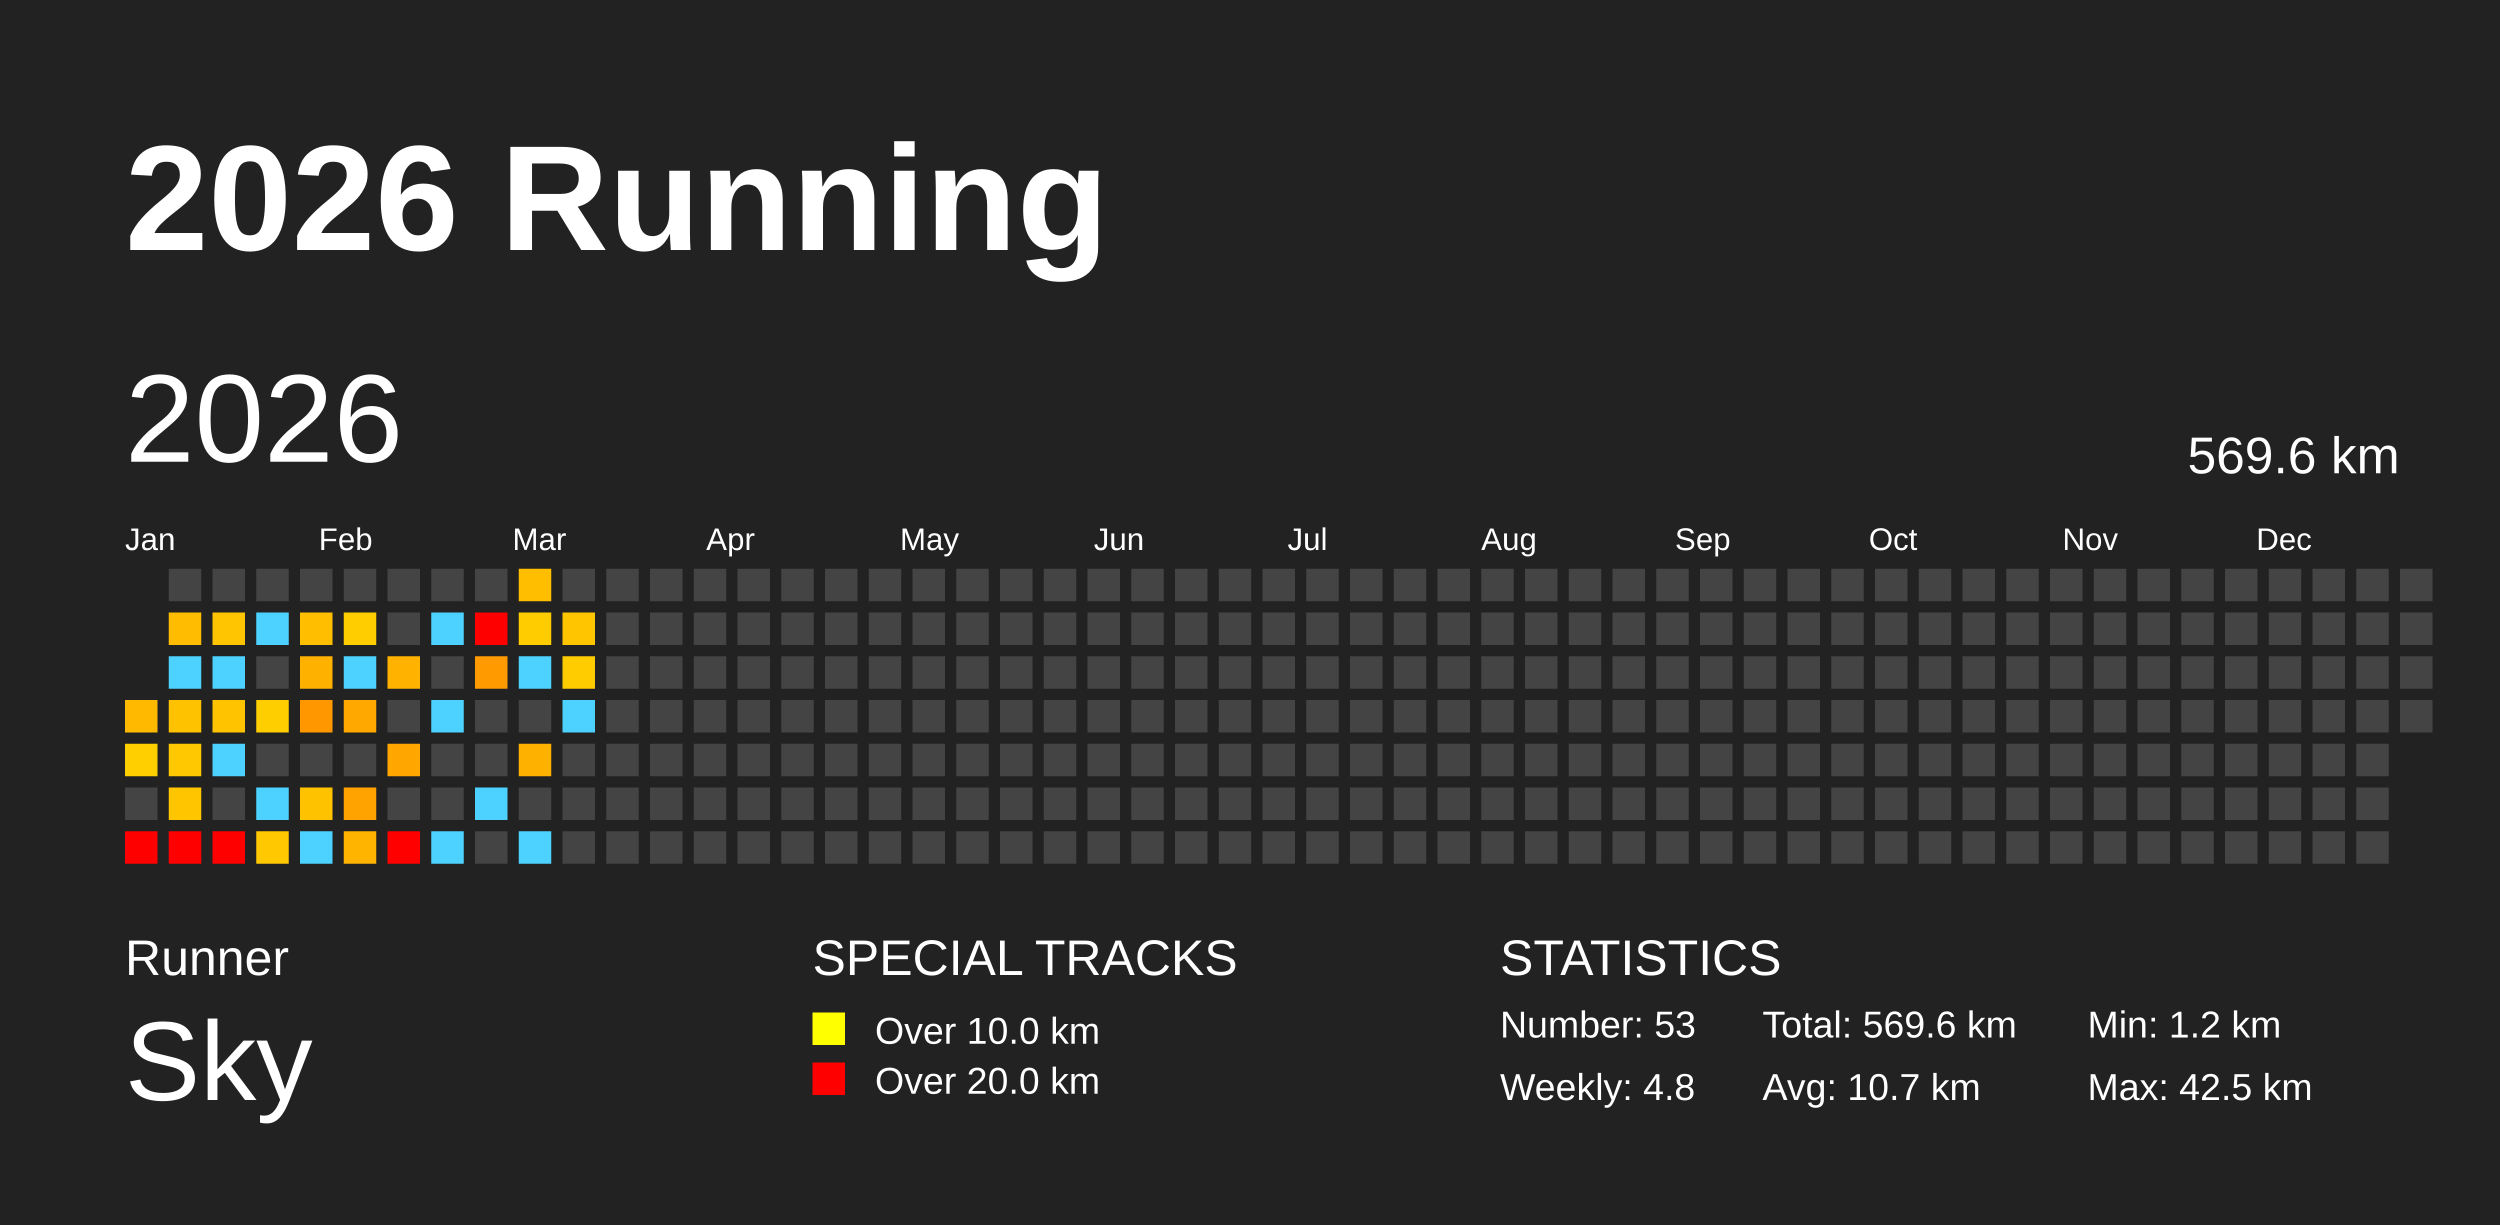
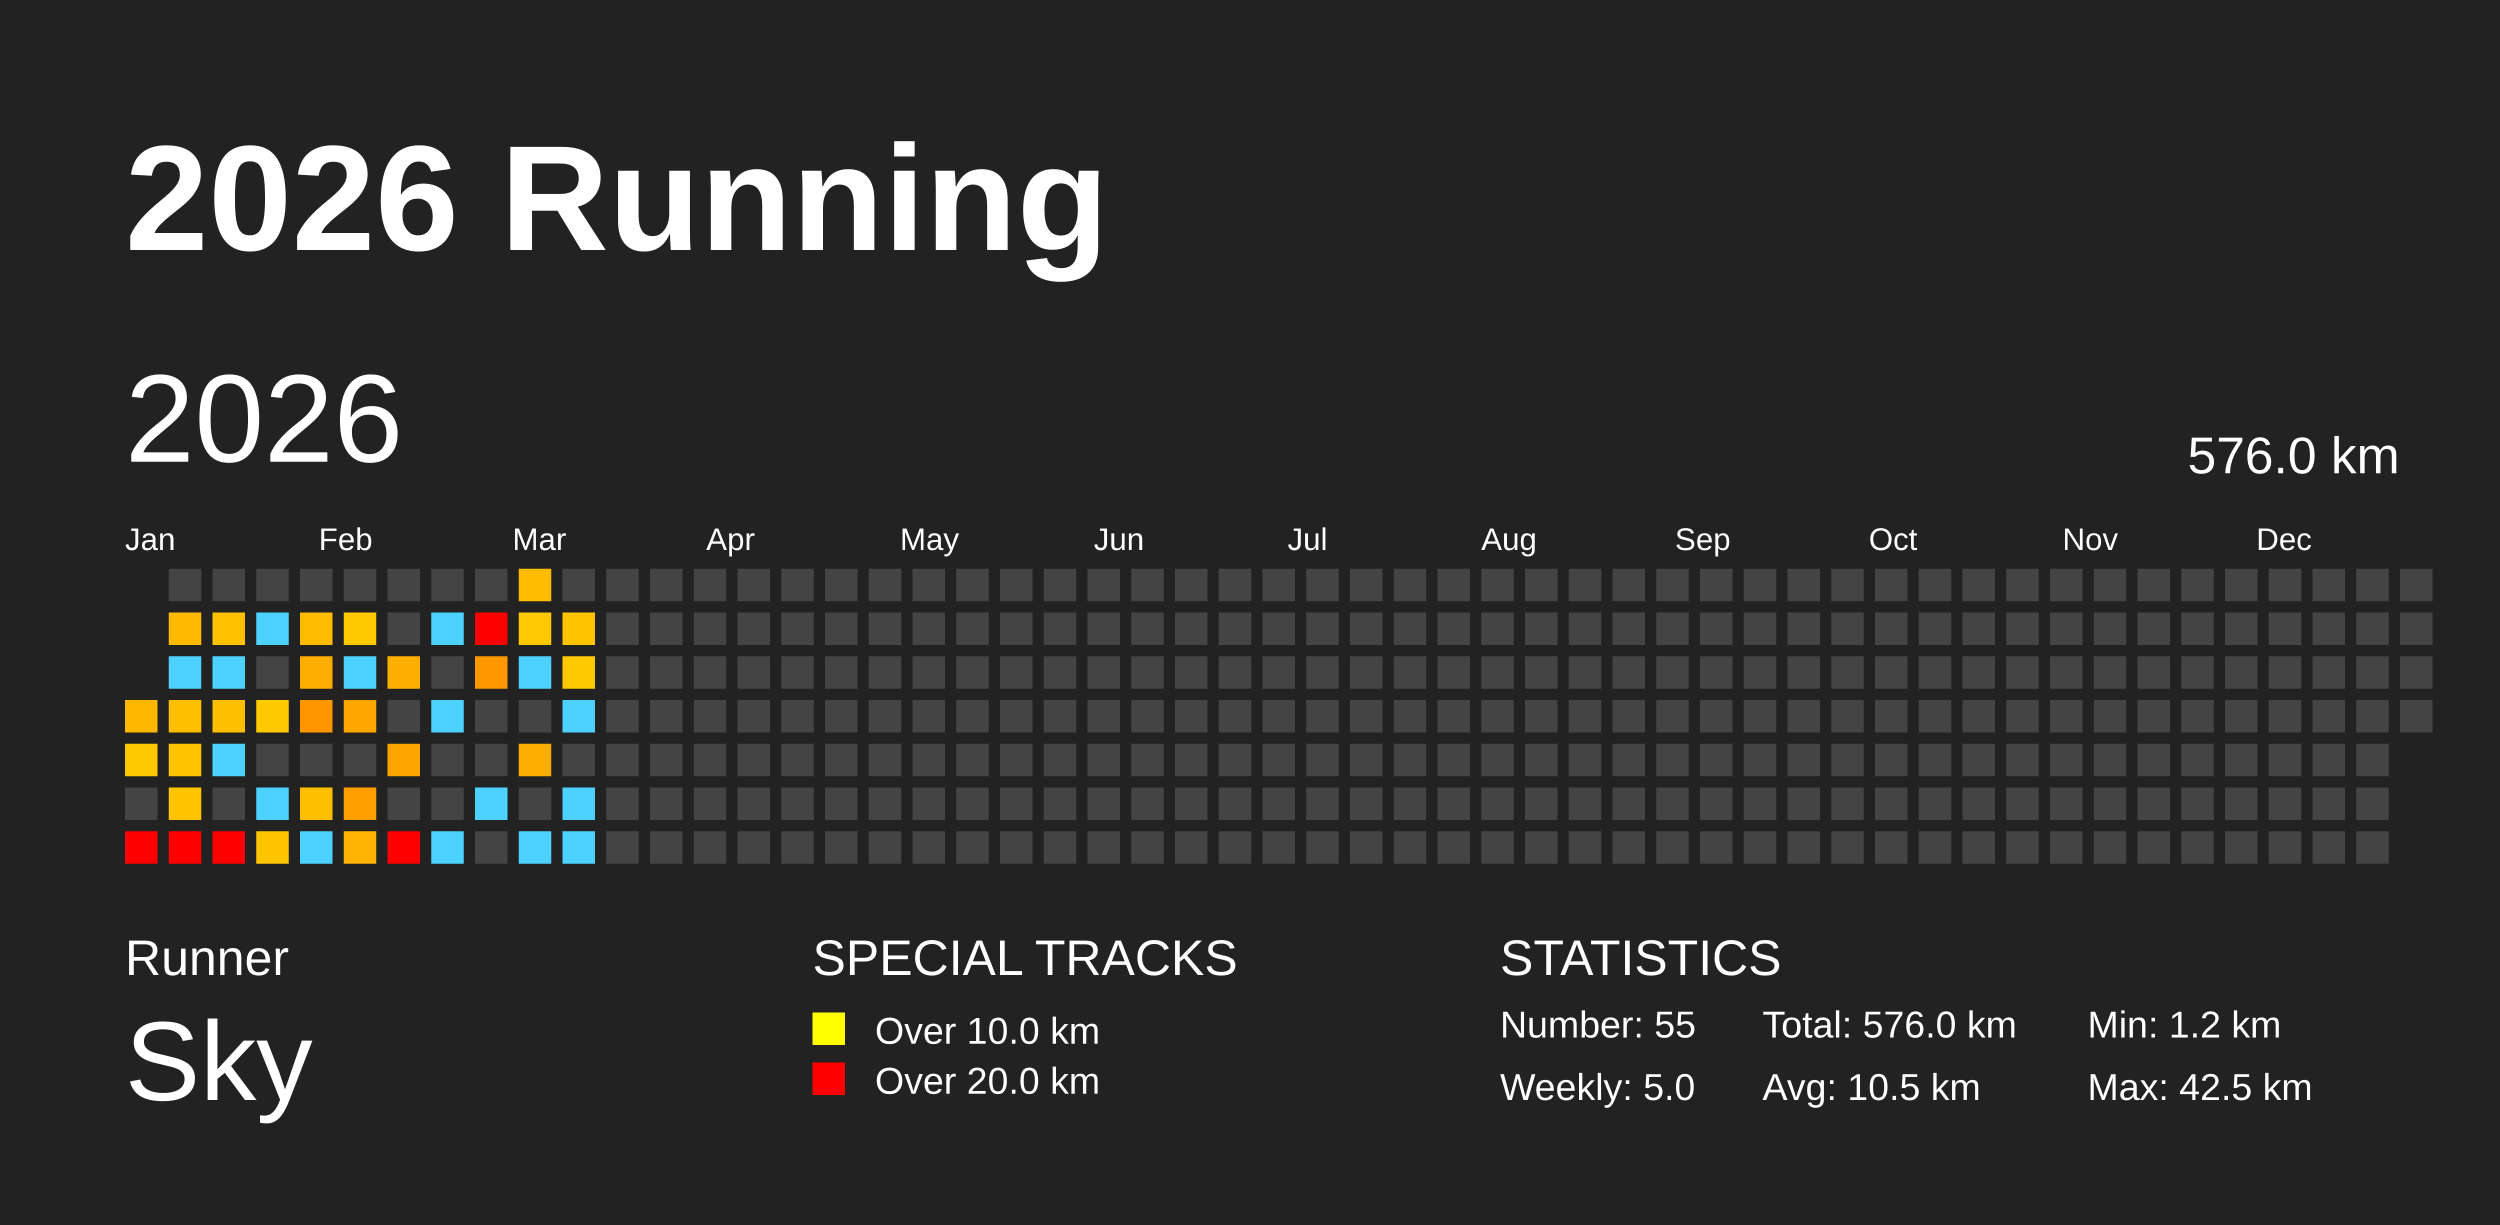
<svg xmlns="http://www.w3.org/2000/svg" baseProfile="full" height="98mm" version="1.1" viewBox="0,0,200,98" width="200mm">
  <defs />
  <rect fill="#222222" height="98" width="200" x="0" y="0" />
  <text fill="#FFFFFF" style="font-size:12px; font-family:Arial; font-weight:bold;" x="10" y="20">2026 Running</text>
  <text fill="#FFFFFF" style="font-size:4px; font-family:Arial" x="10" y="78">Runner</text>
  <text fill="#FFFFFF" style="font-size:9px; font-family:Arial" x="10" y="88">Sky</text>
  <text fill="#FFFFFF" style="font-size:4px; font-family:Arial" x="65" y="78">SPECIAL TRACKS</text>
  <rect fill="yellow" height="2.6" width="2.6" x="65" y="81" />
  <text fill="#FFFFFF" style="font-size:3px; font-family:Arial" x="70" y="83.5">Over 10.0 km</text>
  <rect fill="red" height="2.6" width="2.6" x="65" y="85" />
  <text fill="#FFFFFF" style="font-size:3px; font-family:Arial" x="70" y="87.5">Over 20.0 km</text>
  <text fill="#FFFFFF" style="font-size:4px; font-family:Arial" x="120" y="78">STATISTICS</text>
-   <text fill="#FFFFFF" style="font-size:3px; font-family:Arial" x="120" y="83">Number: 53</text>
-   <text fill="#FFFFFF" style="font-size:3px; font-family:Arial" x="120" y="88">Weekly: 4.8</text>
-   <text fill="#FFFFFF" style="font-size:3px; font-family:Arial" x="141" y="83">Total: 569.6 km</text>
-   <text fill="#FFFFFF" style="font-size:3px; font-family:Arial" x="141" y="88">Avg: 10.7 km</text>
+   <text fill="#FFFFFF" style="font-size:3px; font-family:Arial" x="120" y="83">Number: 55</text>
+   <text fill="#FFFFFF" style="font-size:3px; font-family:Arial" x="120" y="88">Weekly: 5.0</text>
+   <text fill="#FFFFFF" style="font-size:3px; font-family:Arial" x="141" y="83">Total: 576.0 km</text>
+   <text fill="#FFFFFF" style="font-size:3px; font-family:Arial" x="141" y="88">Avg: 10.5 km</text>
  <text fill="#FFFFFF" style="font-size:3px; font-family:Arial" x="167" y="83">Min: 1.2 km</text>
  <text fill="#FFFFFF" style="font-size:3px; font-family:Arial" x="167" y="88">Max: 42.5 km</text>
  <text dominant-baseline="hanging" fill="#FFFFFF" style="font-size:10.0px; font-family:Arial;" x="10" y="30">2026</text>
-   <text dominant-baseline="hanging" fill="#FFFFFF" style="font-size:4.125px; font-family:Arial;" x="175" y="35">569.6 km</text>
+   <text dominant-baseline="hanging" fill="#FFFFFF" style="font-size:4.125px; font-family:Arial;" x="175" y="35">576.0 km</text>
  <text fill="#FFFFFF" style="font-size:2.5px; font-family:Arial" x="10.0" y="44">Jan</text>
  <text fill="#FFFFFF" style="font-size:2.5px; font-family:Arial" x="25.5" y="44">Feb</text>
  <text fill="#FFFFFF" style="font-size:2.5px; font-family:Arial" x="41.0" y="44">Mar</text>
  <text fill="#FFFFFF" style="font-size:2.5px; font-family:Arial" x="56.5" y="44">Apr</text>
  <text fill="#FFFFFF" style="font-size:2.5px; font-family:Arial" x="72.0" y="44">May</text>
  <text fill="#FFFFFF" style="font-size:2.5px; font-family:Arial" x="87.5" y="44">Jun</text>
  <text fill="#FFFFFF" style="font-size:2.5px; font-family:Arial" x="103.0" y="44">Jul</text>
  <text fill="#FFFFFF" style="font-size:2.5px; font-family:Arial" x="118.5" y="44">Aug</text>
  <text fill="#FFFFFF" style="font-size:2.5px; font-family:Arial" x="134.0" y="44">Sep</text>
  <text fill="#FFFFFF" style="font-size:2.5px; font-family:Arial" x="149.5" y="44">Oct</text>
  <text fill="#FFFFFF" style="font-size:2.5px; font-family:Arial" x="165.0" y="44">Nov</text>
  <text fill="#FFFFFF" style="font-size:2.5px; font-family:Arial" x="180.5" y="44">Dec</text>
-   <rect fill="#ffba00" height="2.6" width="2.6" x="10.0" y="56.0" />
-   <rect fill="#ffcf00" height="2.6" width="2.6" x="10.0" y="59.5" />
+   <rect fill="#ffb700" height="2.6" width="2.6" x="10.0" y="56.0" />
+   <rect fill="#ffcb00" height="2.6" width="2.6" x="10.0" y="59.5" />
  <rect fill="#444444" height="2.6" width="2.6" x="10.0" y="63.0" />
  <rect fill="red" height="2.6" width="2.6" x="10.0" y="66.5" />
  <rect fill="#444444" height="2.6" width="2.6" x="13.5" y="45.5" />
-   <rect fill="#ffbc00" height="2.6" width="2.6" x="13.5" y="49.0" />
+   <rect fill="#ffb900" height="2.6" width="2.6" x="13.5" y="49.0" />
  <rect fill="#4dd2ff" height="2.6" width="2.6" x="13.5" y="52.5" />
-   <rect fill="#ffc200" height="2.6" width="2.6" x="13.5" y="56.0" />
-   <rect fill="#ffc800" height="2.6" width="2.6" x="13.5" y="59.5" />
-   <rect fill="#ffc600" height="2.6" width="2.6" x="13.5" y="63.0" />
+   <rect fill="#ffbe00" height="2.6" width="2.6" x="13.5" y="56.0" />
+   <rect fill="#ffc400" height="2.6" width="2.6" x="13.5" y="59.5" />
+   <rect fill="#ffc300" height="2.6" width="2.6" x="13.5" y="63.0" />
  <rect fill="red" height="2.6" width="2.6" x="13.5" y="66.5" />
  <rect fill="#444444" height="2.6" width="2.6" x="17.0" y="45.5" />
-   <rect fill="#ffc500" height="2.6" width="2.6" x="17.0" y="49.0" />
+   <rect fill="#ffc100" height="2.6" width="2.6" x="17.0" y="49.0" />
  <rect fill="#4dd2ff" height="2.6" width="2.6" x="17.0" y="52.5" />
-   <rect fill="#ffc300" height="2.6" width="2.6" x="17.0" y="56.0" />
+   <rect fill="#ffbf00" height="2.6" width="2.6" x="17.0" y="56.0" />
  <rect fill="#4dd2ff" height="2.6" width="2.6" x="17.0" y="59.5" />
  <rect fill="#444444" height="2.6" width="2.6" x="17.0" y="63.0" />
  <rect fill="red" height="2.6" width="2.6" x="17.0" y="66.5" />
  <rect fill="#444444" height="2.6" width="2.6" x="20.5" y="45.5" />
  <rect fill="#4dd2ff" height="2.6" width="2.6" x="20.5" y="49.0" />
  <rect fill="#444444" height="2.6" width="2.6" x="20.5" y="52.5" />
-   <rect fill="#ffce00" height="2.6" width="2.6" x="20.5" y="56.0" />
+   <rect fill="#ffca00" height="2.6" width="2.6" x="20.5" y="56.0" />
  <rect fill="#444444" height="2.6" width="2.6" x="20.5" y="59.5" />
  <rect fill="#4dd2ff" height="2.6" width="2.6" x="20.5" y="63.0" />
-   <rect fill="#ffc800" height="2.6" width="2.6" x="20.5" y="66.5" />
+   <rect fill="#ffc400" height="2.6" width="2.6" x="20.5" y="66.5" />
  <rect fill="#444444" height="2.6" width="2.6" x="24.0" y="45.5" />
-   <rect fill="#ffbe00" height="2.6" width="2.6" x="24.0" y="49.0" />
-   <rect fill="#ffb100" height="2.6" width="2.6" x="24.0" y="52.5" />
-   <rect fill="#ff9800" height="2.6" width="2.6" x="24.0" y="56.0" />
+   <rect fill="#ffbb00" height="2.6" width="2.6" x="24.0" y="49.0" />
+   <rect fill="#ffae00" height="2.6" width="2.6" x="24.0" y="52.5" />
+   <rect fill="#ff9600" height="2.6" width="2.6" x="24.0" y="56.0" />
  <rect fill="#444444" height="2.6" width="2.6" x="24.0" y="59.5" />
-   <rect fill="#ffc200" height="2.6" width="2.6" x="24.0" y="63.0" />
+   <rect fill="#ffbf00" height="2.6" width="2.6" x="24.0" y="63.0" />
  <rect fill="#4dd2ff" height="2.6" width="2.6" x="24.0" y="66.5" />
  <rect fill="#444444" height="2.6" width="2.6" x="27.5" y="45.5" />
-   <rect fill="#ffcd00" height="2.6" width="2.6" x="27.5" y="49.0" />
+   <rect fill="#ffc900" height="2.6" width="2.6" x="27.5" y="49.0" />
  <rect fill="#4dd2ff" height="2.6" width="2.6" x="27.5" y="52.5" />
-   <rect fill="#ffa900" height="2.6" width="2.6" x="27.5" y="56.0" />
+   <rect fill="#ffa600" height="2.6" width="2.6" x="27.5" y="56.0" />
  <rect fill="#444444" height="2.6" width="2.6" x="27.5" y="59.5" />
-   <rect fill="#ffa300" height="2.6" width="2.6" x="27.5" y="63.0" />
-   <rect fill="#ffb500" height="2.6" width="2.6" x="27.5" y="66.5" />
+   <rect fill="#ffa000" height="2.6" width="2.6" x="27.5" y="63.0" />
+   <rect fill="#ffb200" height="2.6" width="2.6" x="27.5" y="66.5" />
  <rect fill="#444444" height="2.6" width="2.6" x="31.0" y="45.5" />
  <rect fill="#444444" height="2.6" width="2.6" x="31.0" y="49.0" />
-   <rect fill="#ffb200" height="2.6" width="2.6" x="31.0" y="52.5" />
+   <rect fill="#ffaf00" height="2.6" width="2.6" x="31.0" y="52.5" />
  <rect fill="#444444" height="2.6" width="2.6" x="31.0" y="56.0" />
-   <rect fill="#ffa700" height="2.6" width="2.6" x="31.0" y="59.5" />
+   <rect fill="#ffa400" height="2.6" width="2.6" x="31.0" y="59.5" />
  <rect fill="#444444" height="2.6" width="2.6" x="31.0" y="63.0" />
  <rect fill="red" height="2.6" width="2.6" x="31.0" y="66.5" />
  <rect fill="#444444" height="2.6" width="2.6" x="34.5" y="45.5" />
  <rect fill="#4dd2ff" height="2.6" width="2.6" x="34.5" y="49.0" />
  <rect fill="#444444" height="2.6" width="2.6" x="34.5" y="52.5" />
  <rect fill="#4dd2ff" height="2.6" width="2.6" x="34.5" y="56.0" />
  <rect fill="#444444" height="2.6" width="2.6" x="34.5" y="59.5" />
  <rect fill="#444444" height="2.6" width="2.6" x="34.5" y="63.0" />
  <rect fill="#4dd2ff" height="2.6" width="2.6" x="34.5" y="66.5" />
  <rect fill="#444444" height="2.6" width="2.6" x="38.0" y="45.5" />
  <rect fill="red" height="2.6" width="2.6" x="38.0" y="49.0" />
-   <rect fill="#ff9a00" height="2.6" width="2.6" x="38.0" y="52.5" />
+   <rect fill="#ff9800" height="2.6" width="2.6" x="38.0" y="52.5" />
  <rect fill="#444444" height="2.6" width="2.6" x="38.0" y="56.0" />
  <rect fill="#444444" height="2.6" width="2.6" x="38.0" y="59.5" />
  <rect fill="#4dd2ff" height="2.6" width="2.6" x="38.0" y="63.0" />
  <rect fill="#444444" height="2.6" width="2.6" x="38.0" y="66.5" />
-   <rect fill="#ffbf00" height="2.6" width="2.6" x="41.5" y="45.5" />
-   <rect fill="#ffcc00" height="2.6" width="2.6" x="41.5" y="49.0" />
+   <rect fill="#ffbb00" height="2.6" width="2.6" x="41.5" y="45.5" />
+   <rect fill="#ffc800" height="2.6" width="2.6" x="41.5" y="49.0" />
  <rect fill="#4dd2ff" height="2.6" width="2.6" x="41.5" y="52.5" />
  <rect fill="#444444" height="2.6" width="2.6" x="41.5" y="56.0" />
-   <rect fill="#ffb100" height="2.6" width="2.6" x="41.5" y="59.5" />
+   <rect fill="#ffae00" height="2.6" width="2.6" x="41.5" y="59.5" />
  <rect fill="#444444" height="2.6" width="2.6" x="41.5" y="63.0" />
  <rect fill="#4dd2ff" height="2.6" width="2.6" x="41.5" y="66.5" />
  <rect fill="#444444" height="2.6" width="2.6" x="45.0" y="45.5" />
-   <rect fill="#ffc600" height="2.6" width="2.6" x="45.0" y="49.0" />
-   <rect fill="#ffcc00" height="2.6" width="2.6" x="45.0" y="52.5" />
+   <rect fill="#ffc300" height="2.6" width="2.6" x="45.0" y="49.0" />
+   <rect fill="#ffc900" height="2.6" width="2.6" x="45.0" y="52.5" />
  <rect fill="#4dd2ff" height="2.6" width="2.6" x="45.0" y="56.0" />
  <rect fill="#444444" height="2.6" width="2.6" x="45.0" y="59.5" />
-   <rect fill="#444444" height="2.6" width="2.6" x="45.0" y="63.0" />
-   <rect fill="#444444" height="2.6" width="2.6" x="45.0" y="66.5" />
+   <rect fill="#4dd2ff" height="2.6" width="2.6" x="45.0" y="63.0" />
+   <rect fill="#4dd2ff" height="2.6" width="2.6" x="45.0" y="66.5" />
  <rect fill="#444444" height="2.6" width="2.6" x="48.5" y="45.5" />
  <rect fill="#444444" height="2.6" width="2.6" x="48.5" y="49.0" />
  <rect fill="#444444" height="2.6" width="2.6" x="48.5" y="52.5" />
  <rect fill="#444444" height="2.6" width="2.6" x="48.5" y="56.0" />
  <rect fill="#444444" height="2.6" width="2.6" x="48.5" y="59.5" />
  <rect fill="#444444" height="2.6" width="2.6" x="48.5" y="63.0" />
  <rect fill="#444444" height="2.6" width="2.6" x="48.5" y="66.5" />
  <rect fill="#444444" height="2.6" width="2.6" x="52.0" y="45.5" />
  <rect fill="#444444" height="2.6" width="2.6" x="52.0" y="49.0" />
  <rect fill="#444444" height="2.6" width="2.6" x="52.0" y="52.5" />
  <rect fill="#444444" height="2.6" width="2.6" x="52.0" y="56.0" />
  <rect fill="#444444" height="2.6" width="2.6" x="52.0" y="59.5" />
  <rect fill="#444444" height="2.6" width="2.6" x="52.0" y="63.0" />
  <rect fill="#444444" height="2.6" width="2.6" x="52.0" y="66.5" />
  <rect fill="#444444" height="2.6" width="2.6" x="55.5" y="45.5" />
  <rect fill="#444444" height="2.6" width="2.6" x="55.5" y="49.0" />
  <rect fill="#444444" height="2.6" width="2.6" x="55.5" y="52.5" />
  <rect fill="#444444" height="2.6" width="2.6" x="55.5" y="56.0" />
  <rect fill="#444444" height="2.6" width="2.6" x="55.5" y="59.5" />
  <rect fill="#444444" height="2.6" width="2.6" x="55.5" y="63.0" />
  <rect fill="#444444" height="2.6" width="2.6" x="55.5" y="66.5" />
  <rect fill="#444444" height="2.6" width="2.6" x="59.0" y="45.5" />
  <rect fill="#444444" height="2.6" width="2.6" x="59.0" y="49.0" />
  <rect fill="#444444" height="2.6" width="2.6" x="59.0" y="52.5" />
  <rect fill="#444444" height="2.6" width="2.6" x="59.0" y="56.0" />
  <rect fill="#444444" height="2.6" width="2.6" x="59.0" y="59.5" />
  <rect fill="#444444" height="2.6" width="2.6" x="59.0" y="63.0" />
  <rect fill="#444444" height="2.6" width="2.6" x="59.0" y="66.5" />
  <rect fill="#444444" height="2.6" width="2.6" x="62.5" y="45.5" />
  <rect fill="#444444" height="2.6" width="2.6" x="62.5" y="49.0" />
  <rect fill="#444444" height="2.6" width="2.6" x="62.5" y="52.5" />
  <rect fill="#444444" height="2.6" width="2.6" x="62.5" y="56.0" />
  <rect fill="#444444" height="2.6" width="2.6" x="62.5" y="59.5" />
  <rect fill="#444444" height="2.6" width="2.6" x="62.5" y="63.0" />
  <rect fill="#444444" height="2.6" width="2.6" x="62.5" y="66.5" />
  <rect fill="#444444" height="2.6" width="2.6" x="66.0" y="45.5" />
  <rect fill="#444444" height="2.6" width="2.6" x="66.0" y="49.0" />
  <rect fill="#444444" height="2.6" width="2.6" x="66.0" y="52.5" />
  <rect fill="#444444" height="2.6" width="2.6" x="66.0" y="56.0" />
  <rect fill="#444444" height="2.6" width="2.6" x="66.0" y="59.5" />
  <rect fill="#444444" height="2.6" width="2.6" x="66.0" y="63.0" />
  <rect fill="#444444" height="2.6" width="2.6" x="66.0" y="66.5" />
  <rect fill="#444444" height="2.6" width="2.6" x="69.5" y="45.5" />
  <rect fill="#444444" height="2.6" width="2.6" x="69.5" y="49.0" />
  <rect fill="#444444" height="2.6" width="2.6" x="69.5" y="52.5" />
  <rect fill="#444444" height="2.6" width="2.6" x="69.5" y="56.0" />
  <rect fill="#444444" height="2.6" width="2.6" x="69.5" y="59.5" />
  <rect fill="#444444" height="2.6" width="2.6" x="69.5" y="63.0" />
  <rect fill="#444444" height="2.6" width="2.6" x="69.5" y="66.5" />
  <rect fill="#444444" height="2.6" width="2.6" x="73.0" y="45.5" />
  <rect fill="#444444" height="2.6" width="2.6" x="73.0" y="49.0" />
  <rect fill="#444444" height="2.6" width="2.6" x="73.0" y="52.5" />
  <rect fill="#444444" height="2.6" width="2.6" x="73.0" y="56.0" />
  <rect fill="#444444" height="2.6" width="2.6" x="73.0" y="59.5" />
  <rect fill="#444444" height="2.6" width="2.6" x="73.0" y="63.0" />
  <rect fill="#444444" height="2.6" width="2.6" x="73.0" y="66.5" />
  <rect fill="#444444" height="2.6" width="2.6" x="76.5" y="45.5" />
  <rect fill="#444444" height="2.6" width="2.6" x="76.5" y="49.0" />
  <rect fill="#444444" height="2.6" width="2.6" x="76.5" y="52.5" />
  <rect fill="#444444" height="2.6" width="2.6" x="76.5" y="56.0" />
  <rect fill="#444444" height="2.6" width="2.6" x="76.5" y="59.5" />
  <rect fill="#444444" height="2.6" width="2.6" x="76.5" y="63.0" />
  <rect fill="#444444" height="2.6" width="2.6" x="76.5" y="66.5" />
  <rect fill="#444444" height="2.6" width="2.6" x="80.0" y="45.5" />
  <rect fill="#444444" height="2.6" width="2.6" x="80.0" y="49.0" />
  <rect fill="#444444" height="2.6" width="2.6" x="80.0" y="52.5" />
  <rect fill="#444444" height="2.6" width="2.6" x="80.0" y="56.0" />
  <rect fill="#444444" height="2.6" width="2.6" x="80.0" y="59.5" />
  <rect fill="#444444" height="2.6" width="2.6" x="80.0" y="63.0" />
  <rect fill="#444444" height="2.6" width="2.6" x="80.0" y="66.5" />
  <rect fill="#444444" height="2.6" width="2.6" x="83.5" y="45.5" />
  <rect fill="#444444" height="2.6" width="2.6" x="83.5" y="49.0" />
  <rect fill="#444444" height="2.6" width="2.6" x="83.5" y="52.5" />
  <rect fill="#444444" height="2.6" width="2.6" x="83.5" y="56.0" />
  <rect fill="#444444" height="2.6" width="2.6" x="83.5" y="59.5" />
  <rect fill="#444444" height="2.6" width="2.6" x="83.5" y="63.0" />
  <rect fill="#444444" height="2.6" width="2.6" x="83.5" y="66.5" />
  <rect fill="#444444" height="2.6" width="2.6" x="87.0" y="45.5" />
  <rect fill="#444444" height="2.6" width="2.6" x="87.0" y="49.0" />
  <rect fill="#444444" height="2.6" width="2.6" x="87.0" y="52.5" />
  <rect fill="#444444" height="2.6" width="2.6" x="87.0" y="56.0" />
  <rect fill="#444444" height="2.6" width="2.6" x="87.0" y="59.5" />
  <rect fill="#444444" height="2.6" width="2.6" x="87.0" y="63.0" />
  <rect fill="#444444" height="2.6" width="2.6" x="87.0" y="66.5" />
  <rect fill="#444444" height="2.6" width="2.6" x="90.5" y="45.5" />
  <rect fill="#444444" height="2.6" width="2.6" x="90.5" y="49.0" />
  <rect fill="#444444" height="2.6" width="2.6" x="90.5" y="52.5" />
  <rect fill="#444444" height="2.6" width="2.6" x="90.5" y="56.0" />
  <rect fill="#444444" height="2.6" width="2.6" x="90.5" y="59.5" />
  <rect fill="#444444" height="2.6" width="2.6" x="90.5" y="63.0" />
  <rect fill="#444444" height="2.6" width="2.6" x="90.5" y="66.5" />
  <rect fill="#444444" height="2.6" width="2.6" x="94.0" y="45.5" />
  <rect fill="#444444" height="2.6" width="2.6" x="94.0" y="49.0" />
  <rect fill="#444444" height="2.6" width="2.6" x="94.0" y="52.5" />
  <rect fill="#444444" height="2.6" width="2.6" x="94.0" y="56.0" />
  <rect fill="#444444" height="2.6" width="2.6" x="94.0" y="59.5" />
  <rect fill="#444444" height="2.6" width="2.6" x="94.0" y="63.0" />
  <rect fill="#444444" height="2.6" width="2.6" x="94.0" y="66.5" />
  <rect fill="#444444" height="2.6" width="2.6" x="97.5" y="45.5" />
  <rect fill="#444444" height="2.6" width="2.6" x="97.5" y="49.0" />
  <rect fill="#444444" height="2.6" width="2.6" x="97.5" y="52.5" />
  <rect fill="#444444" height="2.6" width="2.6" x="97.5" y="56.0" />
  <rect fill="#444444" height="2.6" width="2.6" x="97.5" y="59.5" />
  <rect fill="#444444" height="2.6" width="2.6" x="97.5" y="63.0" />
  <rect fill="#444444" height="2.6" width="2.6" x="97.5" y="66.5" />
  <rect fill="#444444" height="2.6" width="2.6" x="101.0" y="45.5" />
  <rect fill="#444444" height="2.6" width="2.6" x="101.0" y="49.0" />
  <rect fill="#444444" height="2.6" width="2.6" x="101.0" y="52.5" />
  <rect fill="#444444" height="2.6" width="2.6" x="101.0" y="56.0" />
  <rect fill="#444444" height="2.6" width="2.6" x="101.0" y="59.5" />
  <rect fill="#444444" height="2.6" width="2.6" x="101.0" y="63.0" />
  <rect fill="#444444" height="2.6" width="2.6" x="101.0" y="66.5" />
  <rect fill="#444444" height="2.6" width="2.6" x="104.5" y="45.5" />
  <rect fill="#444444" height="2.6" width="2.6" x="104.5" y="49.0" />
  <rect fill="#444444" height="2.6" width="2.6" x="104.5" y="52.5" />
  <rect fill="#444444" height="2.6" width="2.6" x="104.5" y="56.0" />
  <rect fill="#444444" height="2.6" width="2.6" x="104.5" y="59.5" />
  <rect fill="#444444" height="2.6" width="2.6" x="104.5" y="63.0" />
  <rect fill="#444444" height="2.6" width="2.6" x="104.5" y="66.5" />
  <rect fill="#444444" height="2.6" width="2.6" x="108.0" y="45.5" />
  <rect fill="#444444" height="2.6" width="2.6" x="108.0" y="49.0" />
  <rect fill="#444444" height="2.6" width="2.6" x="108.0" y="52.5" />
  <rect fill="#444444" height="2.6" width="2.6" x="108.0" y="56.0" />
  <rect fill="#444444" height="2.6" width="2.6" x="108.0" y="59.5" />
  <rect fill="#444444" height="2.6" width="2.6" x="108.0" y="63.0" />
  <rect fill="#444444" height="2.6" width="2.6" x="108.0" y="66.5" />
  <rect fill="#444444" height="2.6" width="2.6" x="111.5" y="45.5" />
  <rect fill="#444444" height="2.6" width="2.6" x="111.5" y="49.0" />
  <rect fill="#444444" height="2.6" width="2.6" x="111.5" y="52.5" />
  <rect fill="#444444" height="2.6" width="2.6" x="111.5" y="56.0" />
  <rect fill="#444444" height="2.6" width="2.6" x="111.5" y="59.5" />
  <rect fill="#444444" height="2.6" width="2.6" x="111.5" y="63.0" />
  <rect fill="#444444" height="2.6" width="2.6" x="111.5" y="66.5" />
  <rect fill="#444444" height="2.6" width="2.6" x="115.0" y="45.5" />
  <rect fill="#444444" height="2.6" width="2.6" x="115.0" y="49.0" />
  <rect fill="#444444" height="2.6" width="2.6" x="115.0" y="52.5" />
  <rect fill="#444444" height="2.6" width="2.6" x="115.0" y="56.0" />
  <rect fill="#444444" height="2.6" width="2.6" x="115.0" y="59.5" />
  <rect fill="#444444" height="2.6" width="2.6" x="115.0" y="63.0" />
  <rect fill="#444444" height="2.6" width="2.6" x="115.0" y="66.5" />
  <rect fill="#444444" height="2.6" width="2.6" x="118.5" y="45.5" />
  <rect fill="#444444" height="2.6" width="2.6" x="118.5" y="49.0" />
  <rect fill="#444444" height="2.6" width="2.6" x="118.5" y="52.5" />
  <rect fill="#444444" height="2.6" width="2.6" x="118.5" y="56.0" />
  <rect fill="#444444" height="2.6" width="2.6" x="118.5" y="59.5" />
  <rect fill="#444444" height="2.6" width="2.6" x="118.5" y="63.0" />
  <rect fill="#444444" height="2.6" width="2.6" x="118.5" y="66.5" />
  <rect fill="#444444" height="2.6" width="2.6" x="122.0" y="45.5" />
  <rect fill="#444444" height="2.6" width="2.6" x="122.0" y="49.0" />
  <rect fill="#444444" height="2.6" width="2.6" x="122.0" y="52.5" />
  <rect fill="#444444" height="2.6" width="2.6" x="122.0" y="56.0" />
  <rect fill="#444444" height="2.6" width="2.6" x="122.0" y="59.5" />
  <rect fill="#444444" height="2.6" width="2.6" x="122.0" y="63.0" />
  <rect fill="#444444" height="2.6" width="2.6" x="122.0" y="66.5" />
  <rect fill="#444444" height="2.6" width="2.6" x="125.5" y="45.5" />
  <rect fill="#444444" height="2.6" width="2.6" x="125.5" y="49.0" />
  <rect fill="#444444" height="2.6" width="2.6" x="125.5" y="52.5" />
  <rect fill="#444444" height="2.6" width="2.6" x="125.5" y="56.0" />
  <rect fill="#444444" height="2.6" width="2.6" x="125.5" y="59.5" />
  <rect fill="#444444" height="2.6" width="2.6" x="125.5" y="63.0" />
  <rect fill="#444444" height="2.6" width="2.6" x="125.5" y="66.5" />
  <rect fill="#444444" height="2.6" width="2.6" x="129.0" y="45.5" />
  <rect fill="#444444" height="2.6" width="2.6" x="129.0" y="49.0" />
  <rect fill="#444444" height="2.6" width="2.6" x="129.0" y="52.5" />
  <rect fill="#444444" height="2.6" width="2.6" x="129.0" y="56.0" />
  <rect fill="#444444" height="2.6" width="2.6" x="129.0" y="59.5" />
  <rect fill="#444444" height="2.6" width="2.6" x="129.0" y="63.0" />
  <rect fill="#444444" height="2.6" width="2.6" x="129.0" y="66.5" />
  <rect fill="#444444" height="2.6" width="2.6" x="132.5" y="45.5" />
  <rect fill="#444444" height="2.6" width="2.6" x="132.5" y="49.0" />
  <rect fill="#444444" height="2.6" width="2.6" x="132.5" y="52.5" />
  <rect fill="#444444" height="2.6" width="2.6" x="132.5" y="56.0" />
  <rect fill="#444444" height="2.6" width="2.6" x="132.5" y="59.5" />
  <rect fill="#444444" height="2.6" width="2.6" x="132.5" y="63.0" />
  <rect fill="#444444" height="2.6" width="2.6" x="132.5" y="66.5" />
  <rect fill="#444444" height="2.6" width="2.6" x="136.0" y="45.5" />
  <rect fill="#444444" height="2.6" width="2.6" x="136.0" y="49.0" />
  <rect fill="#444444" height="2.6" width="2.6" x="136.0" y="52.5" />
  <rect fill="#444444" height="2.6" width="2.6" x="136.0" y="56.0" />
  <rect fill="#444444" height="2.6" width="2.6" x="136.0" y="59.5" />
  <rect fill="#444444" height="2.6" width="2.6" x="136.0" y="63.0" />
  <rect fill="#444444" height="2.6" width="2.6" x="136.0" y="66.5" />
  <rect fill="#444444" height="2.6" width="2.6" x="139.5" y="45.5" />
  <rect fill="#444444" height="2.6" width="2.6" x="139.5" y="49.0" />
  <rect fill="#444444" height="2.6" width="2.6" x="139.5" y="52.5" />
  <rect fill="#444444" height="2.6" width="2.6" x="139.5" y="56.0" />
  <rect fill="#444444" height="2.6" width="2.6" x="139.5" y="59.5" />
  <rect fill="#444444" height="2.6" width="2.6" x="139.5" y="63.0" />
  <rect fill="#444444" height="2.6" width="2.6" x="139.5" y="66.5" />
  <rect fill="#444444" height="2.6" width="2.6" x="143.0" y="45.5" />
  <rect fill="#444444" height="2.6" width="2.6" x="143.0" y="49.0" />
  <rect fill="#444444" height="2.6" width="2.6" x="143.0" y="52.5" />
  <rect fill="#444444" height="2.6" width="2.6" x="143.0" y="56.0" />
  <rect fill="#444444" height="2.6" width="2.6" x="143.0" y="59.5" />
  <rect fill="#444444" height="2.6" width="2.6" x="143.0" y="63.0" />
  <rect fill="#444444" height="2.6" width="2.6" x="143.0" y="66.5" />
  <rect fill="#444444" height="2.6" width="2.6" x="146.5" y="45.5" />
  <rect fill="#444444" height="2.6" width="2.6" x="146.5" y="49.0" />
  <rect fill="#444444" height="2.6" width="2.6" x="146.5" y="52.5" />
  <rect fill="#444444" height="2.6" width="2.6" x="146.5" y="56.0" />
  <rect fill="#444444" height="2.6" width="2.6" x="146.5" y="59.5" />
  <rect fill="#444444" height="2.6" width="2.6" x="146.5" y="63.0" />
  <rect fill="#444444" height="2.6" width="2.6" x="146.5" y="66.5" />
  <rect fill="#444444" height="2.6" width="2.6" x="150.0" y="45.5" />
  <rect fill="#444444" height="2.6" width="2.6" x="150.0" y="49.0" />
  <rect fill="#444444" height="2.6" width="2.6" x="150.0" y="52.5" />
  <rect fill="#444444" height="2.6" width="2.6" x="150.0" y="56.0" />
  <rect fill="#444444" height="2.6" width="2.6" x="150.0" y="59.5" />
  <rect fill="#444444" height="2.6" width="2.6" x="150.0" y="63.0" />
  <rect fill="#444444" height="2.6" width="2.6" x="150.0" y="66.5" />
  <rect fill="#444444" height="2.6" width="2.6" x="153.5" y="45.5" />
  <rect fill="#444444" height="2.6" width="2.6" x="153.5" y="49.0" />
  <rect fill="#444444" height="2.6" width="2.6" x="153.5" y="52.5" />
  <rect fill="#444444" height="2.6" width="2.6" x="153.5" y="56.0" />
  <rect fill="#444444" height="2.6" width="2.6" x="153.5" y="59.5" />
  <rect fill="#444444" height="2.6" width="2.6" x="153.5" y="63.0" />
  <rect fill="#444444" height="2.6" width="2.6" x="153.5" y="66.5" />
  <rect fill="#444444" height="2.6" width="2.6" x="157.0" y="45.5" />
  <rect fill="#444444" height="2.6" width="2.6" x="157.0" y="49.0" />
  <rect fill="#444444" height="2.6" width="2.6" x="157.0" y="52.5" />
  <rect fill="#444444" height="2.6" width="2.6" x="157.0" y="56.0" />
  <rect fill="#444444" height="2.6" width="2.6" x="157.0" y="59.5" />
  <rect fill="#444444" height="2.6" width="2.6" x="157.0" y="63.0" />
  <rect fill="#444444" height="2.6" width="2.6" x="157.0" y="66.5" />
  <rect fill="#444444" height="2.6" width="2.6" x="160.5" y="45.5" />
  <rect fill="#444444" height="2.6" width="2.6" x="160.5" y="49.0" />
  <rect fill="#444444" height="2.6" width="2.6" x="160.5" y="52.5" />
  <rect fill="#444444" height="2.6" width="2.6" x="160.5" y="56.0" />
  <rect fill="#444444" height="2.6" width="2.6" x="160.5" y="59.5" />
  <rect fill="#444444" height="2.6" width="2.6" x="160.5" y="63.0" />
  <rect fill="#444444" height="2.6" width="2.6" x="160.5" y="66.5" />
  <rect fill="#444444" height="2.6" width="2.6" x="164.0" y="45.5" />
  <rect fill="#444444" height="2.6" width="2.6" x="164.0" y="49.0" />
  <rect fill="#444444" height="2.6" width="2.6" x="164.0" y="52.5" />
  <rect fill="#444444" height="2.6" width="2.6" x="164.0" y="56.0" />
  <rect fill="#444444" height="2.6" width="2.6" x="164.0" y="59.5" />
  <rect fill="#444444" height="2.6" width="2.6" x="164.0" y="63.0" />
  <rect fill="#444444" height="2.6" width="2.6" x="164.0" y="66.5" />
  <rect fill="#444444" height="2.6" width="2.6" x="167.5" y="45.5" />
  <rect fill="#444444" height="2.6" width="2.6" x="167.5" y="49.0" />
  <rect fill="#444444" height="2.6" width="2.6" x="167.5" y="52.5" />
  <rect fill="#444444" height="2.6" width="2.6" x="167.5" y="56.0" />
  <rect fill="#444444" height="2.6" width="2.6" x="167.5" y="59.5" />
  <rect fill="#444444" height="2.6" width="2.6" x="167.5" y="63.0" />
  <rect fill="#444444" height="2.6" width="2.6" x="167.5" y="66.5" />
  <rect fill="#444444" height="2.6" width="2.6" x="171.0" y="45.5" />
  <rect fill="#444444" height="2.6" width="2.6" x="171.0" y="49.0" />
  <rect fill="#444444" height="2.6" width="2.6" x="171.0" y="52.5" />
  <rect fill="#444444" height="2.6" width="2.6" x="171.0" y="56.0" />
  <rect fill="#444444" height="2.6" width="2.6" x="171.0" y="59.5" />
  <rect fill="#444444" height="2.6" width="2.6" x="171.0" y="63.0" />
  <rect fill="#444444" height="2.6" width="2.6" x="171.0" y="66.5" />
  <rect fill="#444444" height="2.6" width="2.6" x="174.5" y="45.5" />
  <rect fill="#444444" height="2.6" width="2.6" x="174.5" y="49.0" />
  <rect fill="#444444" height="2.6" width="2.6" x="174.5" y="52.5" />
  <rect fill="#444444" height="2.6" width="2.6" x="174.5" y="56.0" />
  <rect fill="#444444" height="2.6" width="2.6" x="174.5" y="59.5" />
  <rect fill="#444444" height="2.6" width="2.6" x="174.5" y="63.0" />
  <rect fill="#444444" height="2.6" width="2.6" x="174.5" y="66.5" />
  <rect fill="#444444" height="2.6" width="2.6" x="178.0" y="45.5" />
  <rect fill="#444444" height="2.6" width="2.6" x="178.0" y="49.0" />
  <rect fill="#444444" height="2.6" width="2.6" x="178.0" y="52.5" />
  <rect fill="#444444" height="2.6" width="2.6" x="178.0" y="56.0" />
  <rect fill="#444444" height="2.6" width="2.6" x="178.0" y="59.5" />
  <rect fill="#444444" height="2.6" width="2.6" x="178.0" y="63.0" />
  <rect fill="#444444" height="2.6" width="2.6" x="178.0" y="66.5" />
  <rect fill="#444444" height="2.6" width="2.6" x="181.5" y="45.5" />
  <rect fill="#444444" height="2.6" width="2.6" x="181.5" y="49.0" />
  <rect fill="#444444" height="2.6" width="2.6" x="181.5" y="52.5" />
  <rect fill="#444444" height="2.6" width="2.6" x="181.5" y="56.0" />
  <rect fill="#444444" height="2.6" width="2.6" x="181.5" y="59.5" />
  <rect fill="#444444" height="2.6" width="2.6" x="181.5" y="63.0" />
  <rect fill="#444444" height="2.6" width="2.6" x="181.5" y="66.5" />
  <rect fill="#444444" height="2.6" width="2.6" x="185.0" y="45.5" />
  <rect fill="#444444" height="2.6" width="2.6" x="185.0" y="49.0" />
  <rect fill="#444444" height="2.6" width="2.6" x="185.0" y="52.5" />
  <rect fill="#444444" height="2.6" width="2.6" x="185.0" y="56.0" />
  <rect fill="#444444" height="2.6" width="2.6" x="185.0" y="59.5" />
  <rect fill="#444444" height="2.6" width="2.6" x="185.0" y="63.0" />
  <rect fill="#444444" height="2.6" width="2.6" x="185.0" y="66.5" />
  <rect fill="#444444" height="2.6" width="2.6" x="188.5" y="45.5" />
  <rect fill="#444444" height="2.6" width="2.6" x="188.5" y="49.0" />
  <rect fill="#444444" height="2.6" width="2.6" x="188.5" y="52.5" />
  <rect fill="#444444" height="2.6" width="2.6" x="188.5" y="56.0" />
  <rect fill="#444444" height="2.6" width="2.6" x="188.5" y="59.5" />
  <rect fill="#444444" height="2.6" width="2.6" x="188.5" y="63.0" />
  <rect fill="#444444" height="2.6" width="2.6" x="188.5" y="66.5" />
  <rect fill="#444444" height="2.6" width="2.6" x="192.0" y="45.5" />
  <rect fill="#444444" height="2.6" width="2.6" x="192.0" y="49.0" />
  <rect fill="#444444" height="2.6" width="2.6" x="192.0" y="52.5" />
  <rect fill="#444444" height="2.6" width="2.6" x="192.0" y="56.0" />
</svg>
